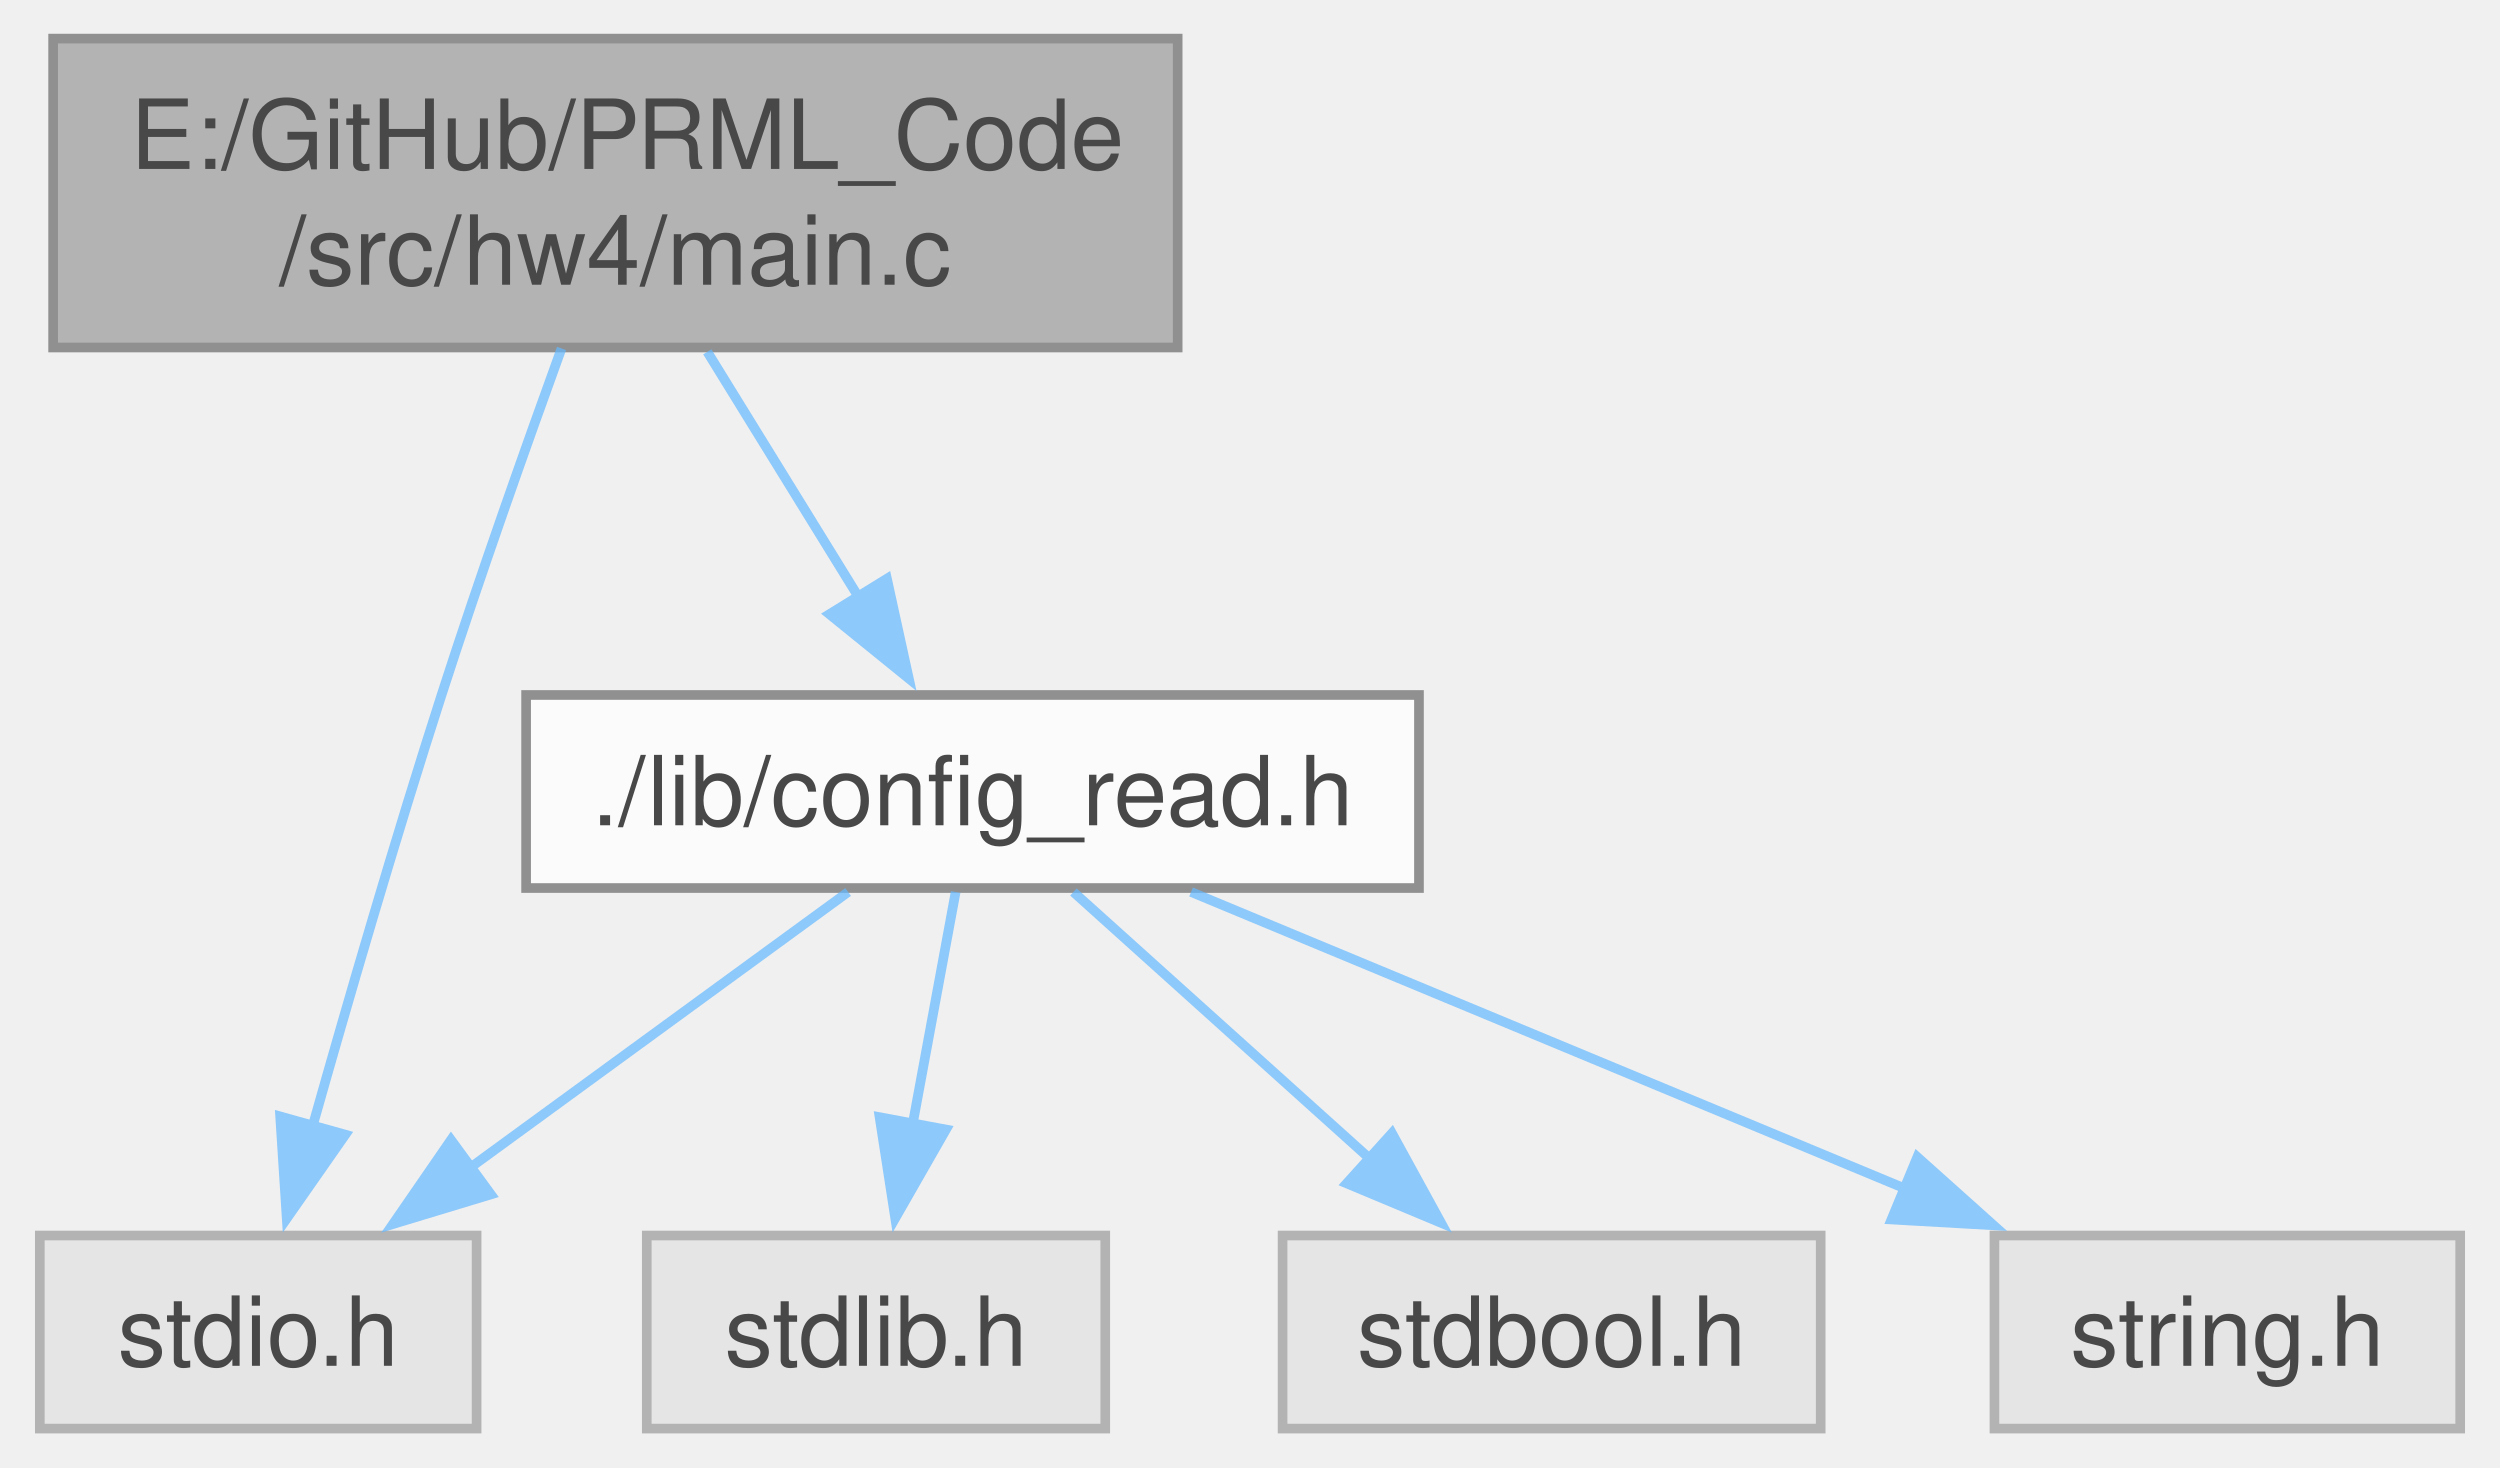
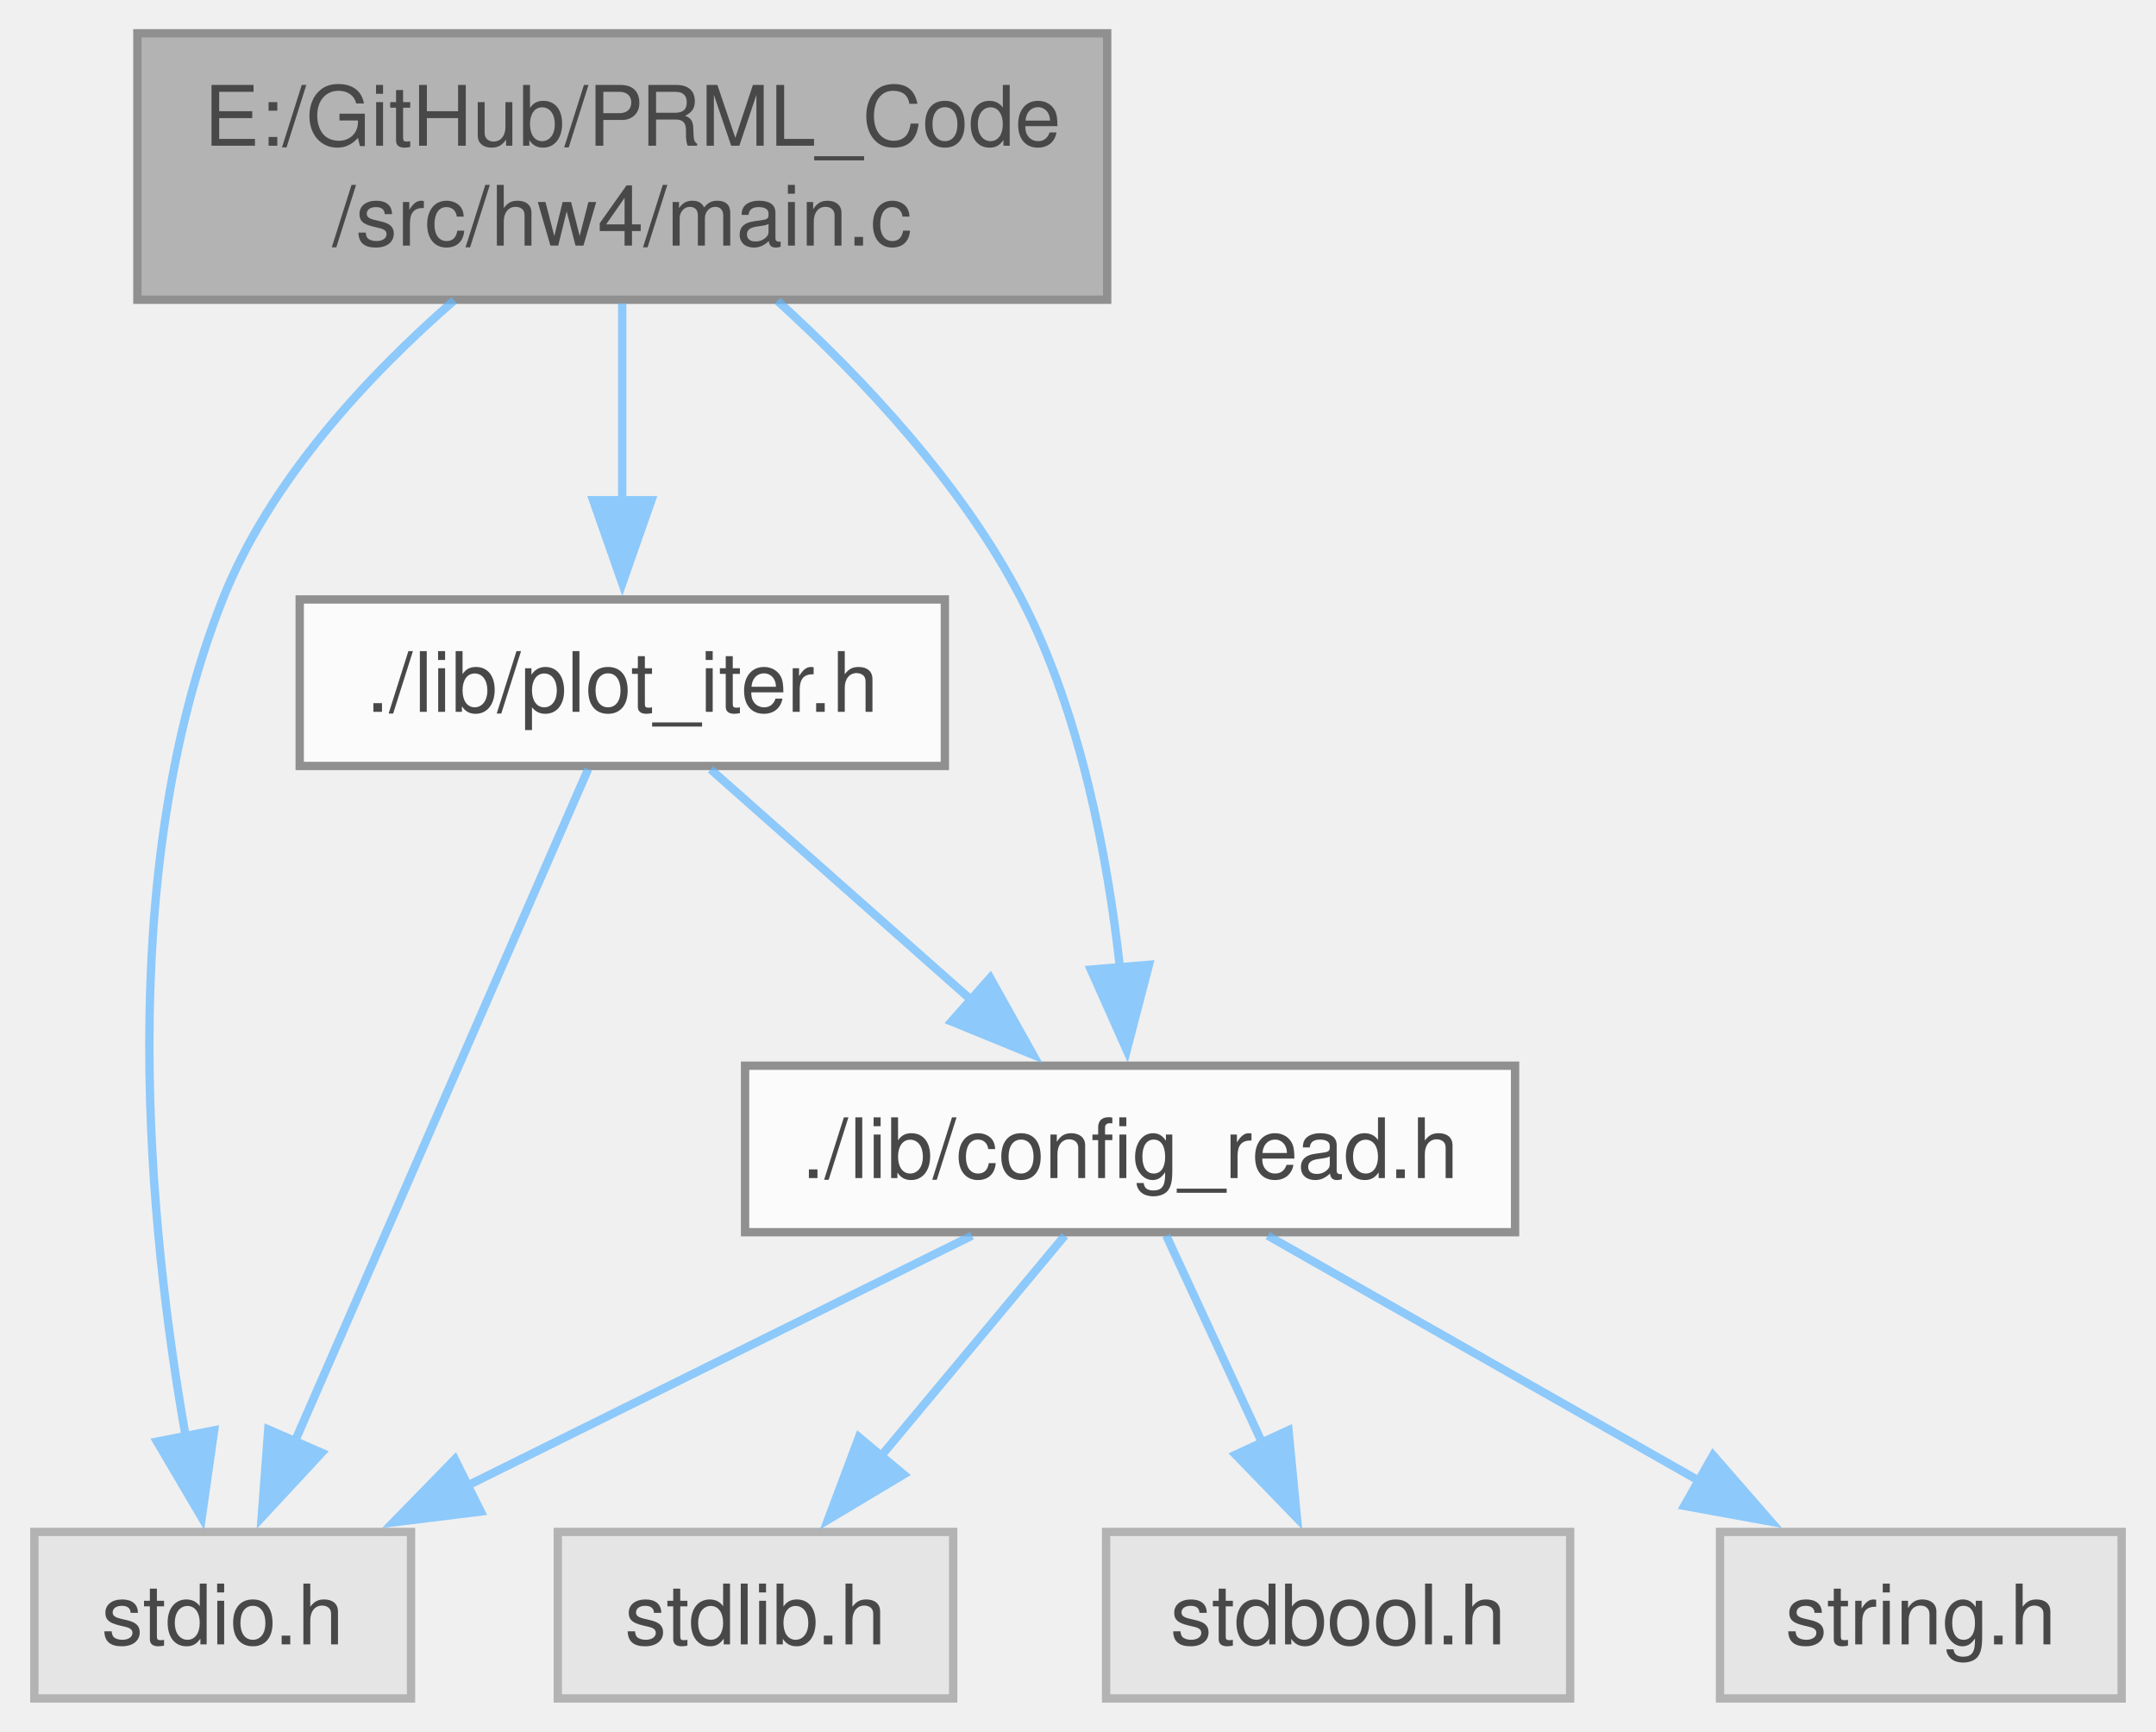
- <svg xmlns="http://www.w3.org/2000/svg" xmlns:xlink="http://www.w3.org/1999/xlink" width="259pt" height="152pt" viewBox="0.00 0.00 258.75 152.00">
+ <svg xmlns="http://www.w3.org/2000/svg" xmlns:xlink="http://www.w3.org/1999/xlink" width="259pt" height="208pt" viewBox="0.00 0.00 258.75 208.00">
  <svg id="main" version="1.1" xml:space="preserve">
    <style type="text/css">
.node, .edge {opacity: 0.7;}
.node.selected, .edge.selected {opacity: 1;}
.edge:hover path { stroke: red; }
.edge:hover polygon { stroke: red; fill: red; }
</style>
    <svg id="graph" class="graph">
-       <g id="graph0" class="graph" transform="scale(1 1) rotate(0) translate(4 148)">
+       <g id="graph0" class="graph" transform="scale(1 1) rotate(0) translate(4 204)">
        <g id="Node000001" class="node">
          <g id="a_Node000001">
            <a xlink:title="Basic demonstration for Supervised Learning Algorithm.">
-               <polygon fill="#999999" stroke="#666666" points="117.88,-144 1.38,-144 1.38,-112 117.88,-112 117.88,-144" />
-               <text text-anchor="start" x="9.38" y="-130.5" font-family="Helvetica,sans-Serif" font-size="10.00">E:/GitHub/PRML_Code</text>
-               <text text-anchor="middle" x="59.62" y="-118.5" font-family="Helvetica,sans-Serif" font-size="10.00">/src/hw4/main.c</text>
+               <polygon fill="#999999" stroke="#666666" points="128.88,-200 12.38,-200 12.38,-168 128.88,-168 128.88,-200" />
+               <text text-anchor="start" x="20.38" y="-186.5" font-family="Helvetica,sans-Serif" font-size="10.00">E:/GitHub/PRML_Code</text>
+               <text text-anchor="middle" x="70.62" y="-174.5" font-family="Helvetica,sans-Serif" font-size="10.00">/src/hw4/main.c</text>
            </a>
          </g>
        </g>
        <g id="Node000002" class="node">
          <g id="a_Node000002">
            <a xlink:title=" ">
              <polygon fill="#e0e0e0" stroke="#999999" points="45.25,-20 0,-20 0,0 45.25,0 45.25,-20" />
              <text text-anchor="middle" x="22.62" y="-6.5" font-family="Helvetica,sans-Serif" font-size="10.00">stdio.h</text>
            </a>
          </g>
        </g>
        <g id="edge1_Node000001_Node000002" class="edge">
          <g id="a_edge1_Node000001_Node000002">
            <a xlink:title=" ">
-               <path fill="none" stroke="#63b8ff" d="M54.05,-111.9C50.38,-101.79 45.54,-88.15 41.62,-76 36.81,-61.08 31.86,-44.06 28.22,-31.18" />
-               <polygon fill="#63b8ff" stroke="#63b8ff" points="31.65,-30.45 25.58,-21.76 24.9,-32.34 31.65,-30.45" />
+               <path fill="none" stroke="#63b8ff" d="M50.43,-167.92C39.99,-158.82 28.27,-146.24 22.62,-132 9.44,-98.74 13.8,-56.18 18.19,-31.42" />
+               <polygon fill="#63b8ff" stroke="#63b8ff" points="21.6,-32.2 20.11,-21.72 14.74,-30.85 21.6,-32.2" />
            </a>
          </g>
        </g>
        <g id="Node000003" class="node">
          <g id="a_Node000003">
            <a xlink:href="config__read_8h.html" target="_top" xlink:title=" ">
-               <polygon fill="white" stroke="#666666" points="142.88,-76 50.38,-76 50.38,-56 142.88,-56 142.88,-76" />
-               <text text-anchor="middle" x="96.62" y="-62.5" font-family="Helvetica,sans-Serif" font-size="10.00">./lib/config_read.h</text>
+               <polygon fill="white" stroke="#666666" points="177.88,-76 85.38,-76 85.38,-56 177.88,-56 177.88,-76" />
+               <text text-anchor="middle" x="131.62" y="-62.5" font-family="Helvetica,sans-Serif" font-size="10.00">./lib/config_read.h</text>
            </a>
          </g>
        </g>
        <g id="edge2_Node000001_Node000003" class="edge">
          <g id="a_edge2_Node000001_Node000003">
            <a xlink:title=" ">
-               <path fill="none" stroke="#63b8ff" d="M69.15,-111.55C73.97,-103.74 79.86,-94.19 84.95,-85.94" />
-               <polygon fill="#63b8ff" stroke="#63b8ff" points="87.76,-88.05 90.03,-77.7 81.8,-84.37 87.76,-88.05" />
+               <path fill="none" stroke="#63b8ff" d="M89.27,-167.87C99.49,-158.58 111.49,-145.83 118.62,-132 125.74,-118.2 128.97,-100.9 130.43,-87.62" />
+               <polygon fill="#63b8ff" stroke="#63b8ff" points="133.9,-88.12 131.23,-77.86 126.92,-87.54 133.9,-88.12" />
+             </a>
+           </g>
+         </g>
+         <g id="Node000007" class="node">
+           <g id="a_Node000007">
+             <a xlink:href="plot__iter_8h.html" target="_top" xlink:title="Create a gnuplot drawing API for iter.h.">
+               <polygon fill="white" stroke="#666666" points="109.38,-132 31.88,-132 31.88,-112 109.38,-112 109.38,-132" />
+               <text text-anchor="middle" x="70.62" y="-118.5" font-family="Helvetica,sans-Serif" font-size="10.00">./lib/plot_iter.h</text>
+             </a>
+           </g>
+         </g>
+         <g id="edge7_Node000001_Node000007" class="edge">
+           <g id="a_edge7_Node000001_Node000007">
+             <a xlink:title=" ">
+               <path fill="none" stroke="#63b8ff" d="M70.62,-167.55C70.62,-160.34 70.62,-151.66 70.62,-143.88" />
+               <polygon fill="#63b8ff" stroke="#63b8ff" points="74.13,-143.92 70.63,-133.92 67.13,-143.92 74.13,-143.92" />
            </a>
          </g>
        </g>
        <g id="edge3_Node000003_Node000002" class="edge">
          <g id="a_edge3_Node000003_Node000002">
            <a xlink:title=" ">
-               <path fill="none" stroke="#63b8ff" d="M83.74,-55.59C72.91,-47.7 57.21,-36.24 44.44,-26.92" />
-               <polygon fill="#63b8ff" stroke="#63b8ff" points="46.73,-24.26 36.59,-21.19 42.6,-29.91 46.73,-24.26" />
+               <path fill="none" stroke="#63b8ff" d="M112.64,-55.59C95.86,-47.28 71.13,-35.03 51.84,-25.47" />
+               <polygon fill="#63b8ff" stroke="#63b8ff" points="53.63,-22.45 43.12,-21.15 50.52,-28.73 53.63,-22.45" />
            </a>
          </g>
        </g>
        <g id="Node000004" class="node">
          <g id="a_Node000004">
            <a xlink:title=" ">
              <polygon fill="#e0e0e0" stroke="#999999" points="110.38,-20 62.88,-20 62.88,0 110.38,0 110.38,-20" />
              <text text-anchor="middle" x="86.62" y="-6.5" font-family="Helvetica,sans-Serif" font-size="10.00">stdlib.h</text>
            </a>
          </g>
        </g>
        <g id="edge4_Node000003_Node000004" class="edge">
          <g id="a_edge4_Node000003_Node000004">
            <a xlink:title=" ">
-               <path fill="none" stroke="#63b8ff" d="M94.88,-55.59C93.65,-48.93 91.95,-39.75 90.41,-31.44" />
-               <polygon fill="#63b8ff" stroke="#63b8ff" points="93.88,-30.98 88.62,-21.79 87,-32.26 93.88,-30.98" />
+               <path fill="none" stroke="#63b8ff" d="M123.79,-55.59C117.66,-48.24 108.95,-37.8 101.51,-28.87" />
+               <polygon fill="#63b8ff" stroke="#63b8ff" points="104.43,-26.9 95.34,-21.46 99.06,-31.38 104.43,-26.9" />
            </a>
          </g>
        </g>
        <g id="Node000005" class="node">
          <g id="a_Node000005">
            <a xlink:title=" ">
              <polygon fill="#e0e0e0" stroke="#999999" points="184.5,-20 128.75,-20 128.75,0 184.5,0 184.5,-20" />
              <text text-anchor="middle" x="156.62" y="-6.5" font-family="Helvetica,sans-Serif" font-size="10.00">stdbool.h</text>
            </a>
          </g>
        </g>
        <g id="edge5_Node000003_Node000005" class="edge">
          <g id="a_edge5_Node000003_Node000005">
            <a xlink:title=" ">
-               <path fill="none" stroke="#63b8ff" d="M107.08,-55.59C115.59,-47.93 127.84,-36.91 138.02,-27.75" />
-               <polygon fill="#63b8ff" stroke="#63b8ff" points="140.08,-30.6 145.17,-21.31 135.39,-25.4 140.08,-30.6" />
+               <path fill="none" stroke="#63b8ff" d="M135.98,-55.59C139.17,-48.7 143.61,-39.1 147.56,-30.57" />
+               <polygon fill="#63b8ff" stroke="#63b8ff" points="150.66,-32.22 151.68,-21.67 144.31,-29.28 150.66,-32.22" />
            </a>
          </g>
        </g>
        <g id="Node000006" class="node">
          <g id="a_Node000006">
            <a xlink:title=" ">
              <polygon fill="#e0e0e0" stroke="#999999" points="250.75,-20 202.5,-20 202.5,0 250.75,0 250.75,-20" />
              <text text-anchor="middle" x="226.62" y="-6.5" font-family="Helvetica,sans-Serif" font-size="10.00">string.h</text>
            </a>
          </g>
        </g>
        <g id="edge6_Node000003_Node000006" class="edge">
          <g id="a_edge6_Node000003_Node000006">
            <a xlink:title=" ">
-               <path fill="none" stroke="#63b8ff" d="M119.27,-55.59C139.74,-47.09 170.14,-34.46 193.37,-24.81" />
-               <polygon fill="#63b8ff" stroke="#63b8ff" points="194.51,-28.13 202.41,-21.06 191.83,-21.66 194.51,-28.13" />
+               <path fill="none" stroke="#63b8ff" d="M148.17,-55.59C162.52,-47.44 183.55,-35.48 200.23,-26" />
+               <polygon fill="#63b8ff" stroke="#63b8ff" points="201.67,-29.21 208.63,-21.23 198.21,-23.13 201.67,-29.21" />
+             </a>
+           </g>
+         </g>
+         <g id="edge8_Node000007_Node000002" class="edge">
+           <g id="a_edge8_Node000007_Node000002">
+             <a xlink:title=" ">
+               <path fill="none" stroke="#63b8ff" d="M66.53,-111.62C58.74,-93.76 41.62,-54.53 31.21,-30.67" />
+               <polygon fill="#63b8ff" stroke="#63b8ff" points="34.52,-29.51 27.31,-21.74 28.1,-32.31 34.52,-29.51" />
+             </a>
+           </g>
+         </g>
+         <g id="edge9_Node000007_Node000003" class="edge">
+           <g id="a_edge9_Node000007_Node000003">
+             <a xlink:title=" ">
+               <path fill="none" stroke="#63b8ff" d="M81.25,-111.59C89.91,-103.93 102.36,-92.91 112.71,-83.75" />
+               <polygon fill="#63b8ff" stroke="#63b8ff" points="114.82,-86.55 119.99,-77.3 110.18,-81.31 114.82,-86.55" />
            </a>
          </g>
        </g>
      </g>
    </svg>
  </svg>
  <style type="text/css">

[data-mouse-over-selected='false'] { opacity: 0.7; }
[data-mouse-over-selected='true']  { opacity: 1.0; }

</style>
</svg>
